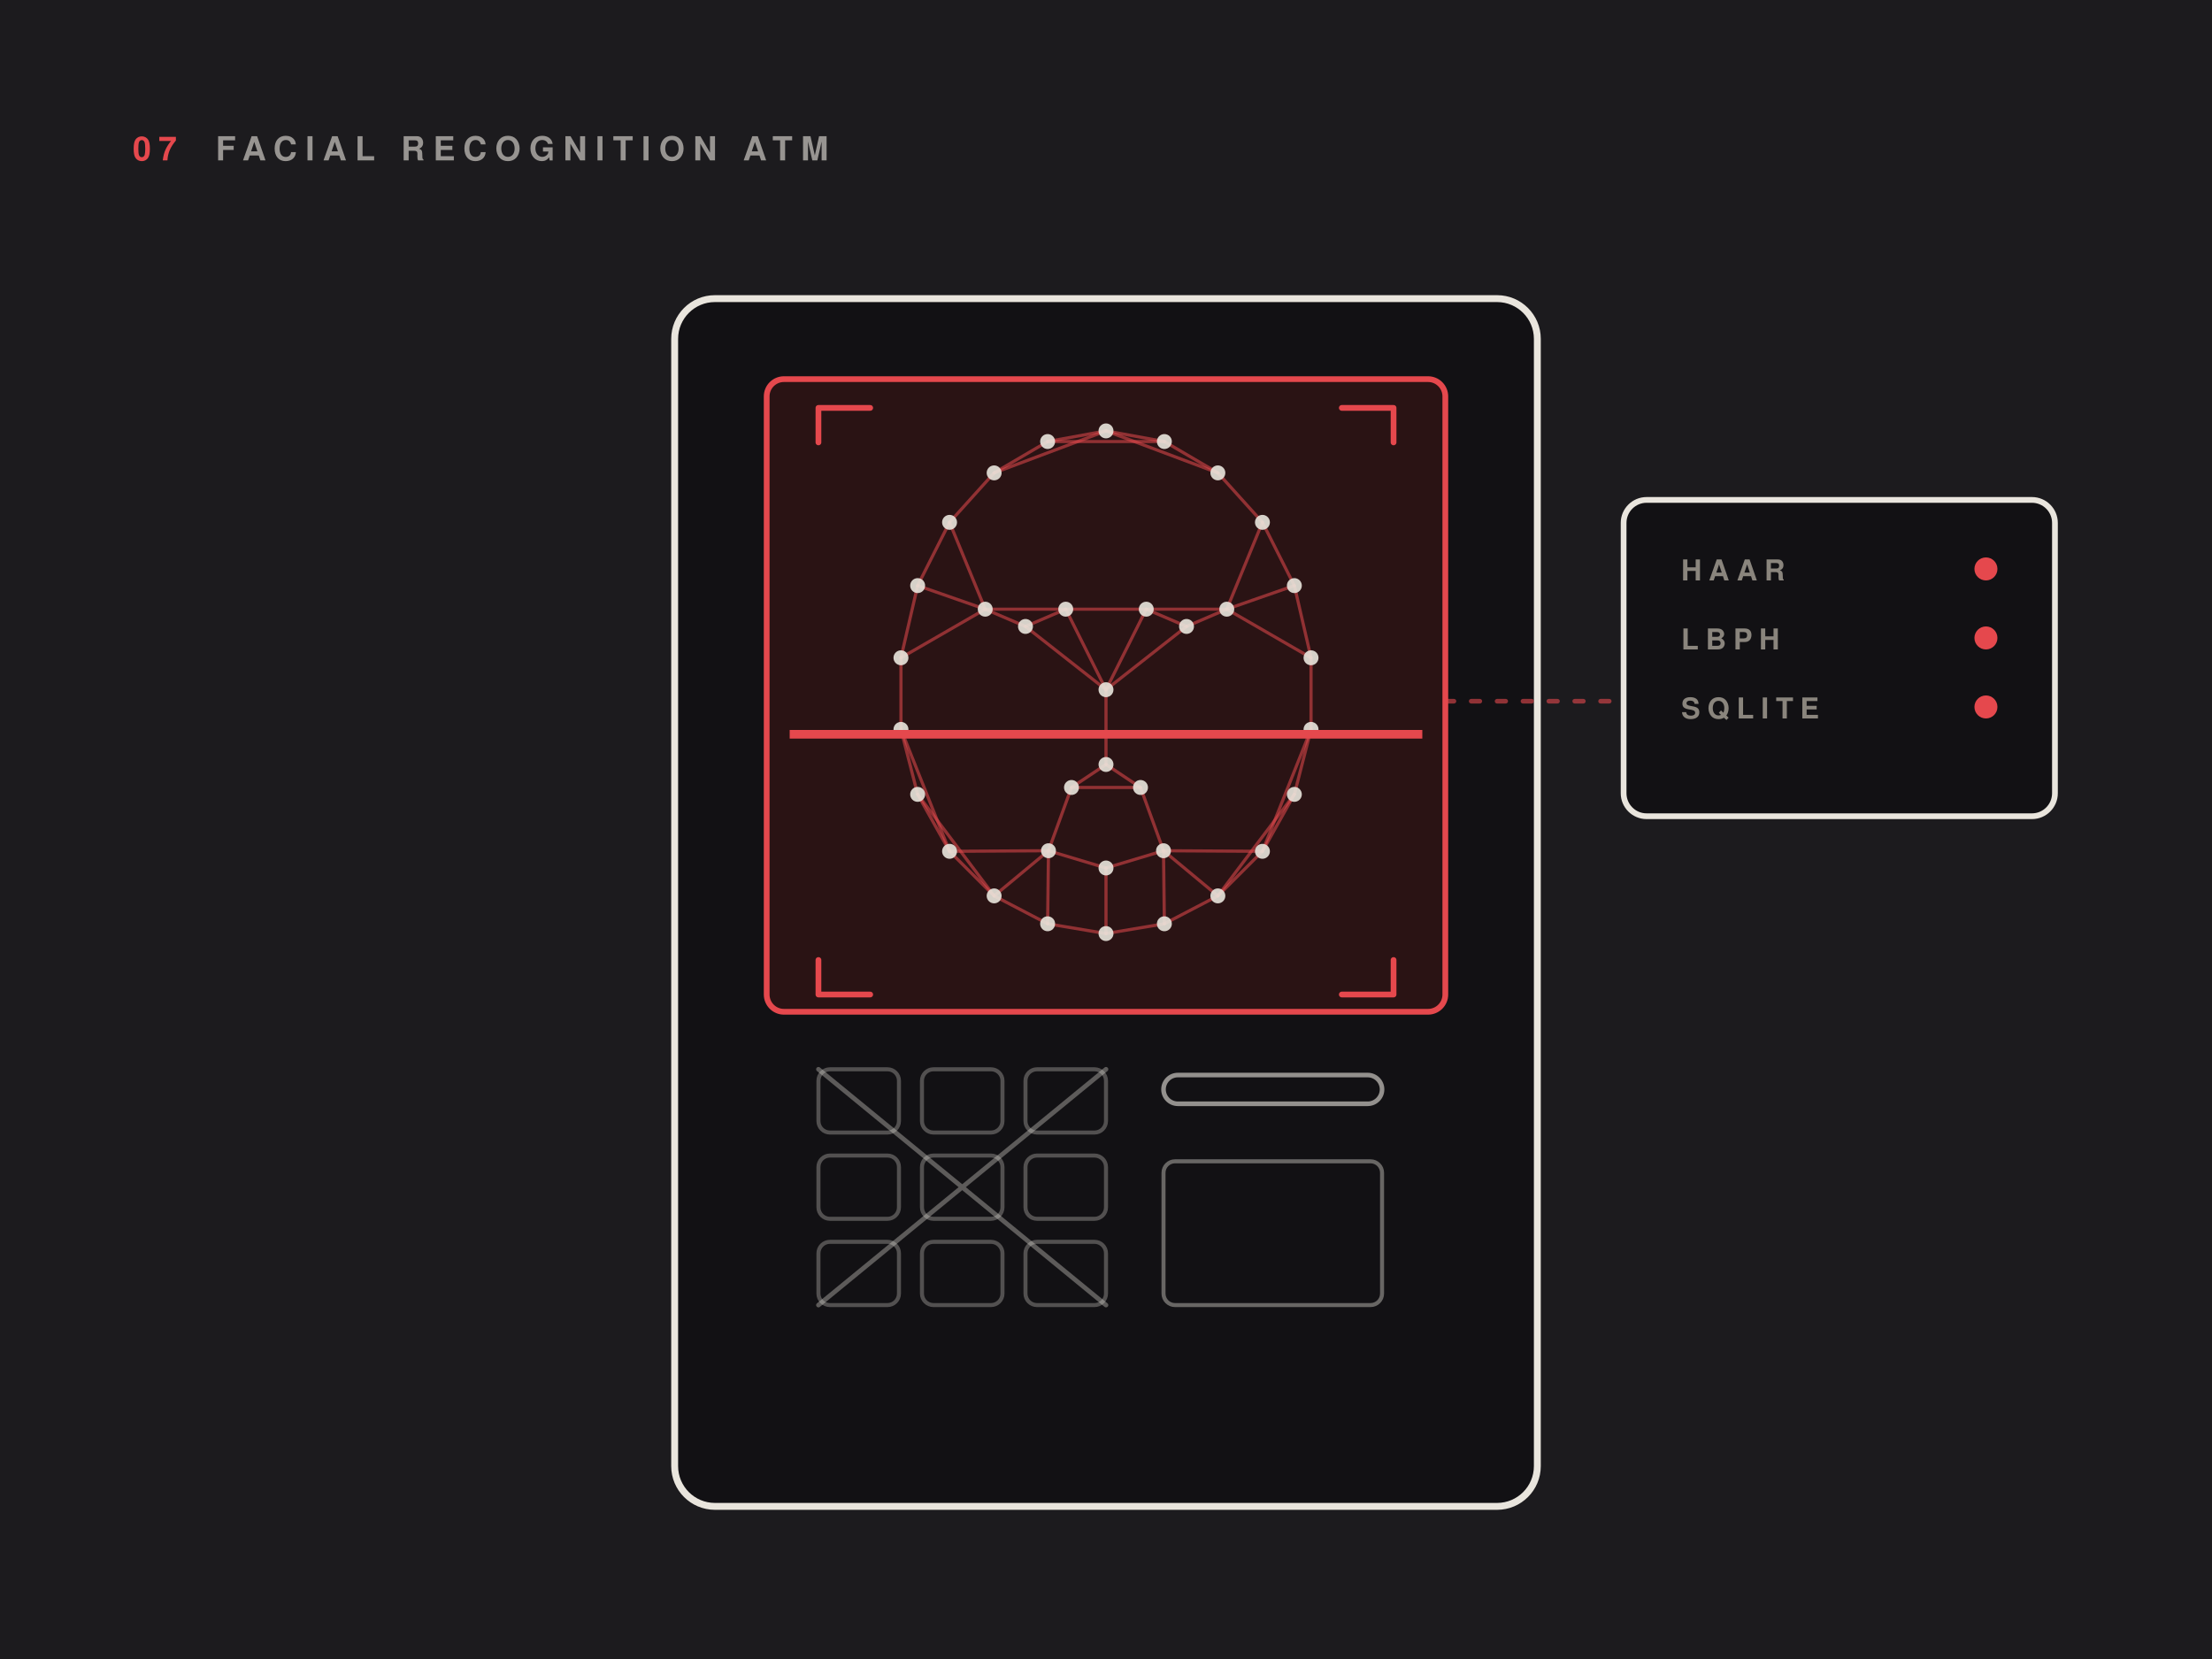
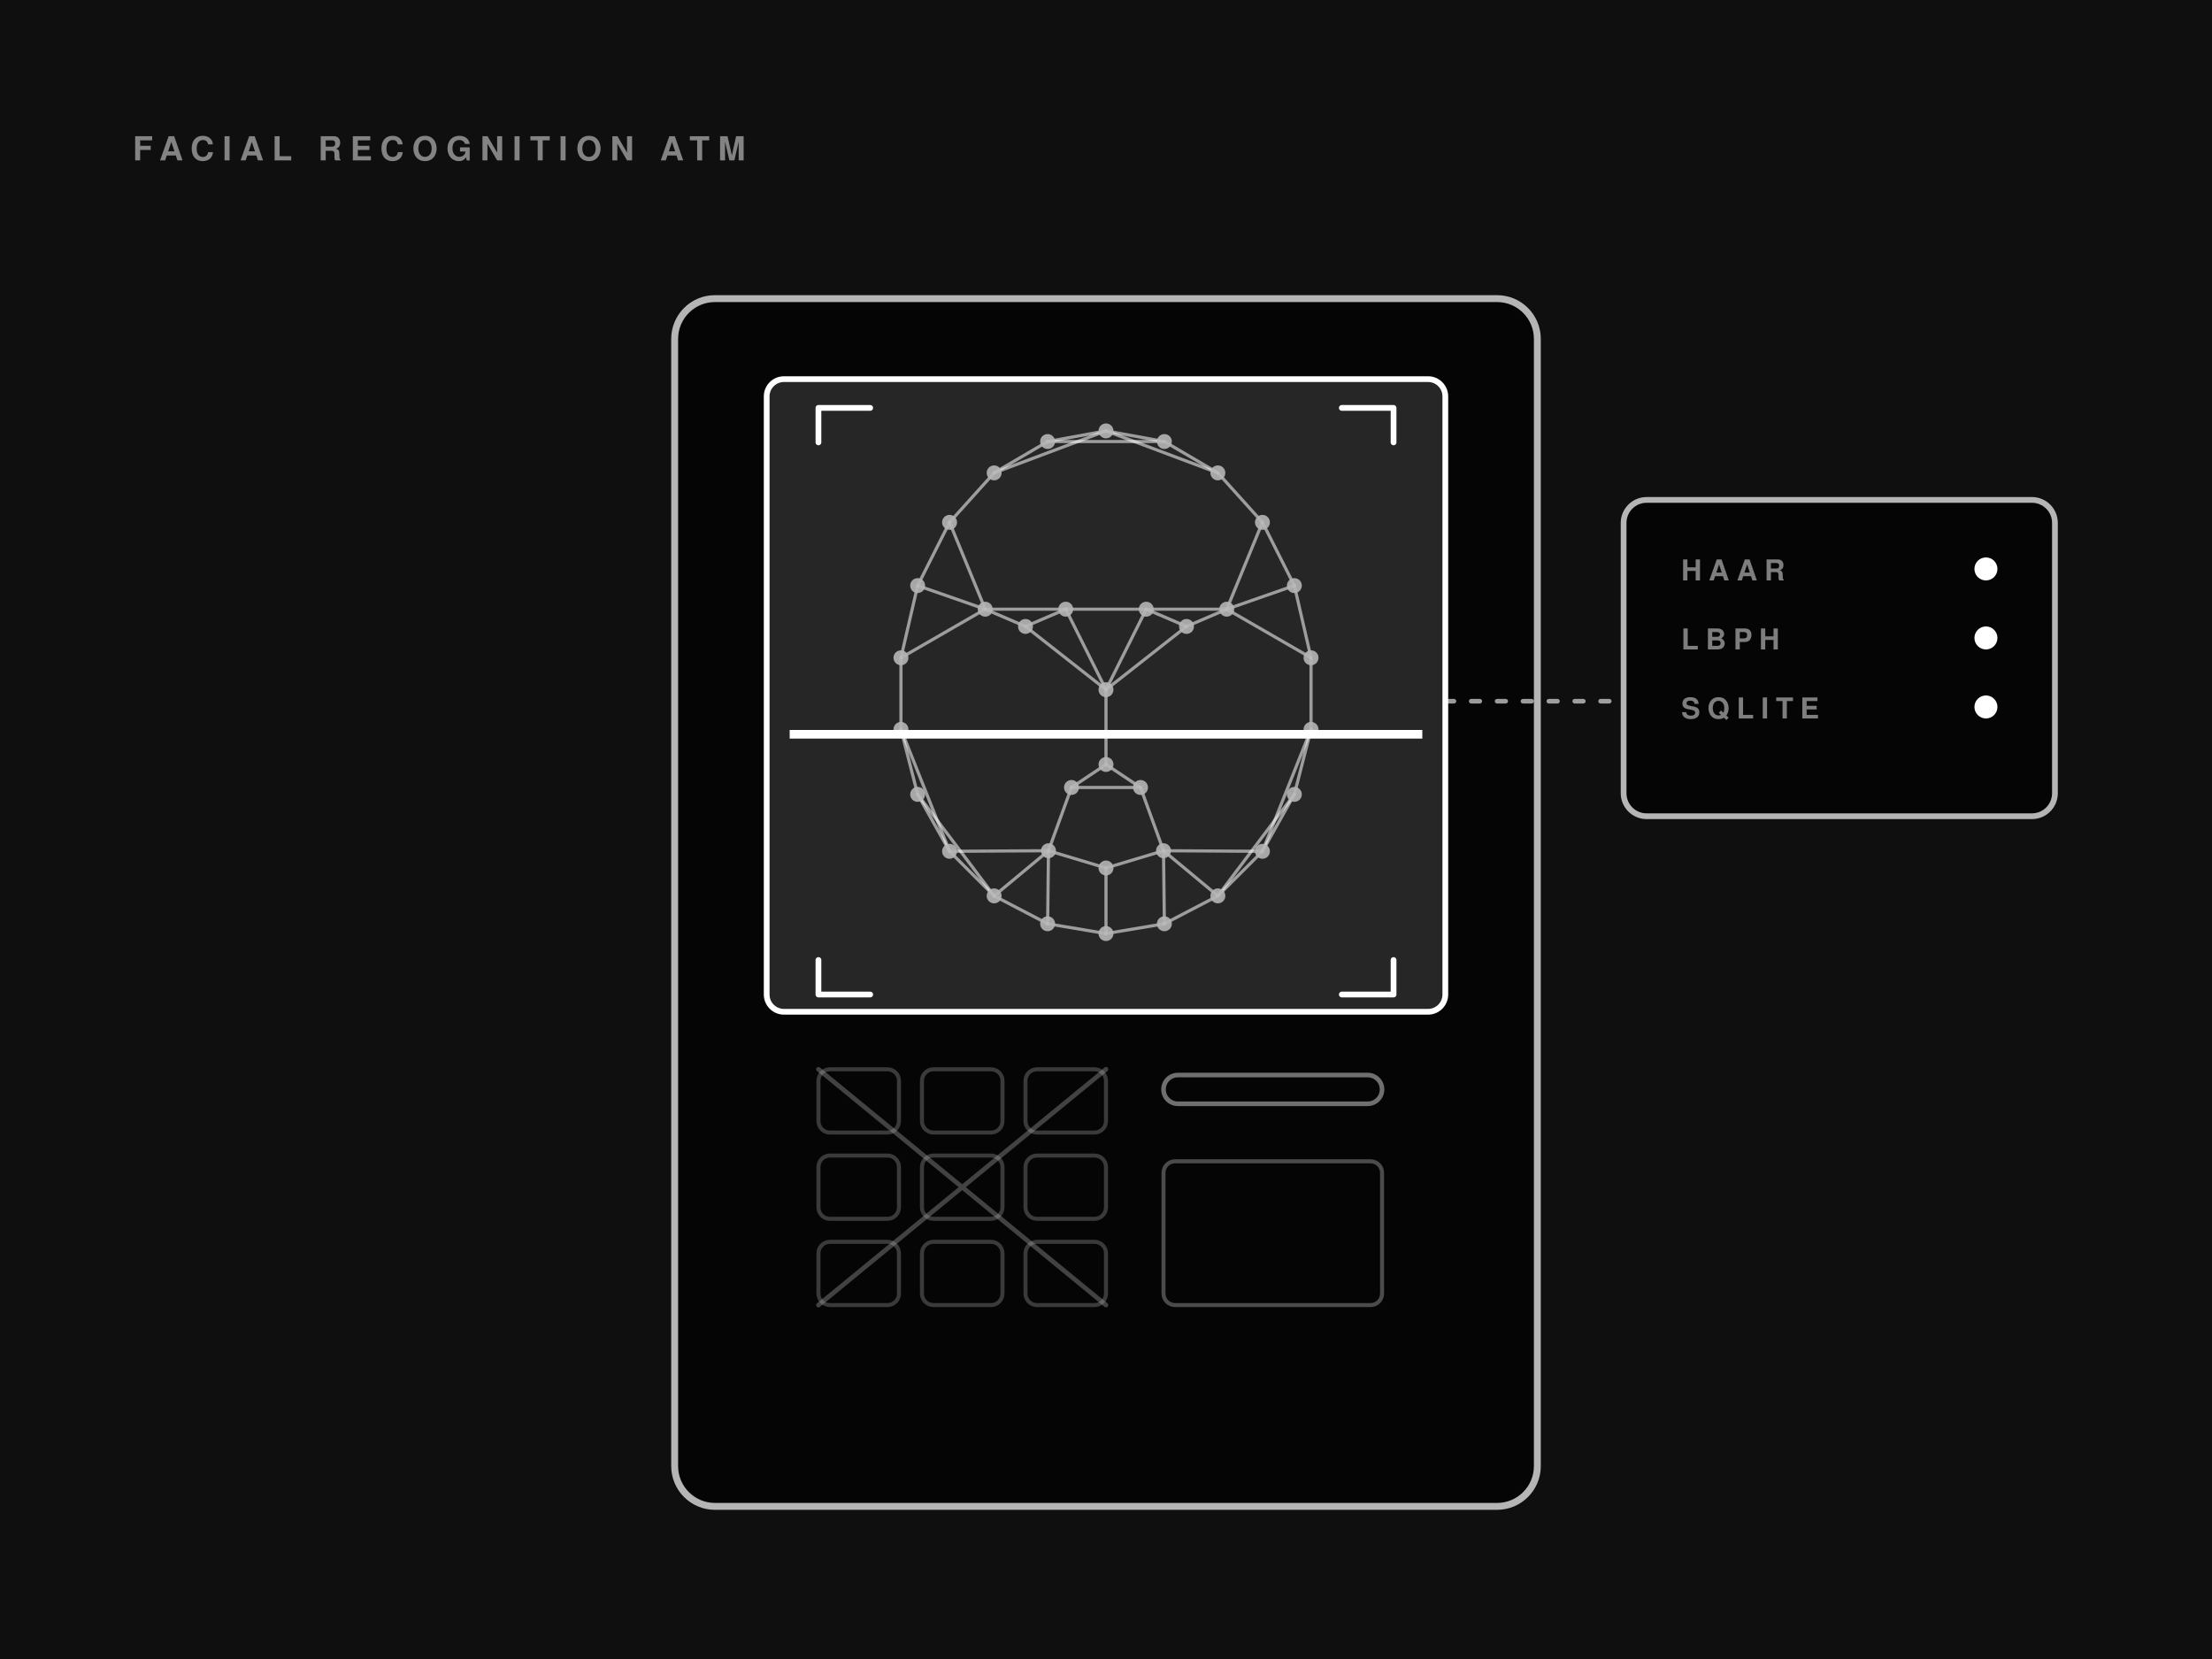
<svg xmlns="http://www.w3.org/2000/svg" viewBox="0 0 800 600" width="800" height="600" role="img">
-   <rect width="800" height="600" fill="#1C1B1E" />
+   <rect width="800" height="600" fill="#0F0F0F" />
  <g transform="translate(400 316) scale(1.04) translate(-400 -300)">
-     <rect x="250.0" y="100.0" width="300.0" height="420.0" rx="14" stroke="#E9E5DD" stroke-width="2.4" fill="#121114" opacity="1" />
-     <rect x="282.0" y="128.0" width="236.0" height="220.0" rx="6" stroke="#E5484D" stroke-width="2" fill="#2A1314" opacity="1" />
-     <path d="M420.3 317.4L420.0 292.0" stroke="#E5484D" stroke-width="1.1" fill="none" stroke-linecap="round" stroke-linejoin="round" opacity="0.55" />
-     <path d="M454.4 177.8L465.5 199.8" stroke="#E5484D" stroke-width="1.1" fill="none" stroke-linecap="round" stroke-linejoin="round" opacity="0.55" />
-     <path d="M414.0 208.0L442.0 208.0" stroke="#E5484D" stroke-width="1.1" fill="none" stroke-linecap="round" stroke-linejoin="round" opacity="0.55" />
-     <path d="M328.7 249.8L328.7 224.9" stroke="#E5484D" stroke-width="1.1" fill="none" stroke-linecap="round" stroke-linejoin="round" opacity="0.55" />
-     <path d="M379.7 317.4L361.1 307.7" stroke="#E5484D" stroke-width="1.1" fill="none" stroke-linecap="round" stroke-linejoin="round" opacity="0.55" />
-     <path d="M345.6 292.2L328.7 249.8" stroke="#E5484D" stroke-width="1.1" fill="none" stroke-linecap="round" stroke-linejoin="round" opacity="0.55" />
-     <path d="M400.0 146.0L438.9 160.6" stroke="#E5484D" stroke-width="1.1" fill="none" stroke-linecap="round" stroke-linejoin="round" opacity="0.55" />
-     <path d="M454.4 292.2L438.9 307.7" stroke="#E5484D" stroke-width="1.1" fill="none" stroke-linecap="round" stroke-linejoin="round" opacity="0.55" />
-     <path d="M428.0 214.0L400.0 236.0" stroke="#E5484D" stroke-width="1.1" fill="none" stroke-linecap="round" stroke-linejoin="round" opacity="0.55" />
-     <path d="M465.5 199.8L442.0 208.0" stroke="#E5484D" stroke-width="1.1" fill="none" stroke-linecap="round" stroke-linejoin="round" opacity="0.55" />
-     <path d="M328.7 224.9L334.5 199.8" stroke="#E5484D" stroke-width="1.1" fill="none" stroke-linecap="round" stroke-linejoin="round" opacity="0.55" />
-     <path d="M328.7 224.9L358.0 208.0" stroke="#E5484D" stroke-width="1.1" fill="none" stroke-linecap="round" stroke-linejoin="round" opacity="0.55" />
-     <path d="M386.0 208.0L414.0 208.0" stroke="#E5484D" stroke-width="1.1" fill="none" stroke-linecap="round" stroke-linejoin="round" opacity="0.55" />
-     <path d="M345.6 177.8L358.0 208.0" stroke="#E5484D" stroke-width="1.1" fill="none" stroke-linecap="round" stroke-linejoin="round" opacity="0.55" />
-     <path d="M361.1 307.7L345.6 292.2" stroke="#E5484D" stroke-width="1.1" fill="none" stroke-linecap="round" stroke-linejoin="round" opacity="0.55" />
-     <path d="M400.0 146.0L361.1 160.6" stroke="#E5484D" stroke-width="1.1" fill="none" stroke-linecap="round" stroke-linejoin="round" opacity="0.55" />
-     <path d="M420.3 149.7L379.7 149.7" stroke="#E5484D" stroke-width="1.1" fill="none" stroke-linecap="round" stroke-linejoin="round" opacity="0.55" />
-     <path d="M386.0 208.0L400.0 236.0" stroke="#E5484D" stroke-width="1.1" fill="none" stroke-linecap="round" stroke-linejoin="round" opacity="0.55" />
-     <path d="M471.3 249.8L454.4 292.2" stroke="#E5484D" stroke-width="1.1" fill="none" stroke-linecap="round" stroke-linejoin="round" opacity="0.55" />
-     <path d="M380.0 292.0L400.0 298.0" stroke="#E5484D" stroke-width="1.1" fill="none" stroke-linecap="round" stroke-linejoin="round" opacity="0.55" />
-     <path d="M334.5 199.8L345.6 177.8" stroke="#E5484D" stroke-width="1.1" fill="none" stroke-linecap="round" stroke-linejoin="round" opacity="0.55" />
-     <path d="M465.5 199.8L471.3 224.9" stroke="#E5484D" stroke-width="1.1" fill="none" stroke-linecap="round" stroke-linejoin="round" opacity="0.55" />
-     <path d="M400.0 320.8L400.0 298.0" stroke="#E5484D" stroke-width="1.1" fill="none" stroke-linecap="round" stroke-linejoin="round" opacity="0.55" />
-     <path d="M361.1 307.7L380.0 292.0" stroke="#E5484D" stroke-width="1.1" fill="none" stroke-linecap="round" stroke-linejoin="round" opacity="0.55" />
-     <path d="M471.3 224.9L471.3 249.8" stroke="#E5484D" stroke-width="1.1" fill="none" stroke-linecap="round" stroke-linejoin="round" opacity="0.55" />
-     <path d="M400.0 262.0L412.0 270.0" stroke="#E5484D" stroke-width="1.1" fill="none" stroke-linecap="round" stroke-linejoin="round" opacity="0.55" />
-     <path d="M372.0 214.0L386.0 208.0" stroke="#E5484D" stroke-width="1.1" fill="none" stroke-linecap="round" stroke-linejoin="round" opacity="0.55" />
-     <path d="M345.6 292.2L334.5 272.4" stroke="#E5484D" stroke-width="1.1" fill="none" stroke-linecap="round" stroke-linejoin="round" opacity="0.55" />
-     <path d="M372.0 214.0L400.0 236.0" stroke="#E5484D" stroke-width="1.1" fill="none" stroke-linecap="round" stroke-linejoin="round" opacity="0.55" />
-     <path d="M400.0 146.0L420.3 149.7" stroke="#E5484D" stroke-width="1.1" fill="none" stroke-linecap="round" stroke-linejoin="round" opacity="0.55" />
-     <path d="M438.9 307.7L420.3 317.4" stroke="#E5484D" stroke-width="1.1" fill="none" stroke-linecap="round" stroke-linejoin="round" opacity="0.55" />
-     <path d="M428.0 214.0L442.0 208.0" stroke="#E5484D" stroke-width="1.1" fill="none" stroke-linecap="round" stroke-linejoin="round" opacity="0.55" />
-     <path d="M420.3 149.7L438.9 160.6" stroke="#E5484D" stroke-width="1.1" fill="none" stroke-linecap="round" stroke-linejoin="round" opacity="0.55" />
-     <path d="M420.3 317.4L400.0 320.8" stroke="#E5484D" stroke-width="1.1" fill="none" stroke-linecap="round" stroke-linejoin="round" opacity="0.55" />
-     <path d="M454.4 177.8L442.0 208.0" stroke="#E5484D" stroke-width="1.1" fill="none" stroke-linecap="round" stroke-linejoin="round" opacity="0.55" />
-     <path d="M412.0 270.0L420.0 292.0" stroke="#E5484D" stroke-width="1.1" fill="none" stroke-linecap="round" stroke-linejoin="round" opacity="0.55" />
-     <path d="M471.3 224.9L442.0 208.0" stroke="#E5484D" stroke-width="1.1" fill="none" stroke-linecap="round" stroke-linejoin="round" opacity="0.55" />
-     <path d="M345.6 177.8L361.1 160.6" stroke="#E5484D" stroke-width="1.1" fill="none" stroke-linecap="round" stroke-linejoin="round" opacity="0.55" />
-     <path d="M400.0 236.0L400.0 262.0" stroke="#E5484D" stroke-width="1.1" fill="none" stroke-linecap="round" stroke-linejoin="round" opacity="0.55" />
-     <path d="M388.0 270.0L380.0 292.0" stroke="#E5484D" stroke-width="1.1" fill="none" stroke-linecap="round" stroke-linejoin="round" opacity="0.55" />
-     <path d="M388.0 270.0L412.0 270.0" stroke="#E5484D" stroke-width="1.1" fill="none" stroke-linecap="round" stroke-linejoin="round" opacity="0.55" />
-     <path d="M465.5 272.4L438.9 307.7" stroke="#E5484D" stroke-width="1.1" fill="none" stroke-linecap="round" stroke-linejoin="round" opacity="0.55" />
-     <path d="M471.3 249.8L465.5 272.4" stroke="#E5484D" stroke-width="1.1" fill="none" stroke-linecap="round" stroke-linejoin="round" opacity="0.55" />
-     <path d="M438.9 307.7L420.0 292.0" stroke="#E5484D" stroke-width="1.1" fill="none" stroke-linecap="round" stroke-linejoin="round" opacity="0.55" />
-     <path d="M334.5 272.4L328.7 249.8" stroke="#E5484D" stroke-width="1.1" fill="none" stroke-linecap="round" stroke-linejoin="round" opacity="0.55" />
-     <path d="M358.0 208.0L386.0 208.0" stroke="#E5484D" stroke-width="1.1" fill="none" stroke-linecap="round" stroke-linejoin="round" opacity="0.55" />
-     <path d="M400.0 298.0L420.0 292.0" stroke="#E5484D" stroke-width="1.1" fill="none" stroke-linecap="round" stroke-linejoin="round" opacity="0.55" />
-     <path d="M414.0 208.0L400.0 236.0" stroke="#E5484D" stroke-width="1.1" fill="none" stroke-linecap="round" stroke-linejoin="round" opacity="0.55" />
-     <path d="M334.5 199.8L358.0 208.0" stroke="#E5484D" stroke-width="1.1" fill="none" stroke-linecap="round" stroke-linejoin="round" opacity="0.55" />
-     <path d="M361.1 160.6L379.7 149.7" stroke="#E5484D" stroke-width="1.1" fill="none" stroke-linecap="round" stroke-linejoin="round" opacity="0.55" />
-     <path d="M400.0 262.0L388.0 270.0" stroke="#E5484D" stroke-width="1.1" fill="none" stroke-linecap="round" stroke-linejoin="round" opacity="0.55" />
-     <path d="M428.0 214.0L414.0 208.0" stroke="#E5484D" stroke-width="1.1" fill="none" stroke-linecap="round" stroke-linejoin="round" opacity="0.55" />
-     <path d="M372.0 214.0L358.0 208.0" stroke="#E5484D" stroke-width="1.1" fill="none" stroke-linecap="round" stroke-linejoin="round" opacity="0.55" />
-     <path d="M345.6 292.2L380.0 292.0" stroke="#E5484D" stroke-width="1.1" fill="none" stroke-linecap="round" stroke-linejoin="round" opacity="0.55" />
-     <path d="M379.7 317.4L380.0 292.0" stroke="#E5484D" stroke-width="1.1" fill="none" stroke-linecap="round" stroke-linejoin="round" opacity="0.55" />
-     <path d="M438.9 160.6L454.4 177.8" stroke="#E5484D" stroke-width="1.1" fill="none" stroke-linecap="round" stroke-linejoin="round" opacity="0.55" />
-     <path d="M400.0 320.8L379.7 317.4" stroke="#E5484D" stroke-width="1.1" fill="none" stroke-linecap="round" stroke-linejoin="round" opacity="0.55" />
-     <path d="M400.0 146.0L379.7 149.7" stroke="#E5484D" stroke-width="1.1" fill="none" stroke-linecap="round" stroke-linejoin="round" opacity="0.55" />
-     <path d="M465.5 272.4L454.4 292.2" stroke="#E5484D" stroke-width="1.1" fill="none" stroke-linecap="round" stroke-linejoin="round" opacity="0.55" />
-     <path d="M361.1 307.7L334.5 272.4" stroke="#E5484D" stroke-width="1.1" fill="none" stroke-linecap="round" stroke-linejoin="round" opacity="0.55" />
-     <path d="M454.4 292.2L420.0 292.0" stroke="#E5484D" stroke-width="1.1" fill="none" stroke-linecap="round" stroke-linejoin="round" opacity="0.55" />
-     <circle cx="400.0" cy="146.0" r="2.6" fill="#E9E5DD" opacity="0.9" />
-     <circle cx="420.3" cy="149.7" r="2.6" fill="#E9E5DD" opacity="0.9" />
-     <circle cx="438.9" cy="160.6" r="2.6" fill="#E9E5DD" opacity="0.9" />
-     <circle cx="454.4" cy="177.8" r="2.6" fill="#E9E5DD" opacity="0.9" />
-     <circle cx="465.5" cy="199.8" r="2.6" fill="#E9E5DD" opacity="0.9" />
-     <circle cx="471.3" cy="224.9" r="2.6" fill="#E9E5DD" opacity="0.9" />
-     <circle cx="471.3" cy="249.8" r="2.6" fill="#E9E5DD" opacity="0.9" />
-     <circle cx="465.5" cy="272.4" r="2.6" fill="#E9E5DD" opacity="0.9" />
-     <circle cx="454.4" cy="292.2" r="2.6" fill="#E9E5DD" opacity="0.9" />
-     <circle cx="438.9" cy="307.7" r="2.6" fill="#E9E5DD" opacity="0.9" />
-     <circle cx="420.3" cy="317.4" r="2.6" fill="#E9E5DD" opacity="0.9" />
-     <circle cx="400.0" cy="320.8" r="2.6" fill="#E9E5DD" opacity="0.9" />
-     <circle cx="379.7" cy="317.4" r="2.6" fill="#E9E5DD" opacity="0.9" />
-     <circle cx="361.1" cy="307.7" r="2.6" fill="#E9E5DD" opacity="0.9" />
-     <circle cx="345.6" cy="292.2" r="2.6" fill="#E9E5DD" opacity="0.9" />
-     <circle cx="334.5" cy="272.4" r="2.6" fill="#E9E5DD" opacity="0.9" />
-     <circle cx="328.7" cy="249.8" r="2.6" fill="#E9E5DD" opacity="0.9" />
-     <circle cx="328.7" cy="224.9" r="2.6" fill="#E9E5DD" opacity="0.9" />
-     <circle cx="334.5" cy="199.8" r="2.6" fill="#E9E5DD" opacity="0.9" />
-     <circle cx="345.6" cy="177.8" r="2.6" fill="#E9E5DD" opacity="0.9" />
-     <circle cx="361.1" cy="160.6" r="2.6" fill="#E9E5DD" opacity="0.9" />
-     <circle cx="379.7" cy="149.7" r="2.6" fill="#E9E5DD" opacity="0.9" />
-     <circle cx="372.0" cy="214.0" r="2.6" fill="#E9E5DD" opacity="0.9" />
-     <circle cx="428.0" cy="214.0" r="2.6" fill="#E9E5DD" opacity="0.9" />
-     <circle cx="358.0" cy="208.0" r="2.6" fill="#E9E5DD" opacity="0.9" />
-     <circle cx="386.0" cy="208.0" r="2.6" fill="#E9E5DD" opacity="0.9" />
-     <circle cx="414.0" cy="208.0" r="2.6" fill="#E9E5DD" opacity="0.9" />
-     <circle cx="442.0" cy="208.0" r="2.6" fill="#E9E5DD" opacity="0.9" />
-     <circle cx="400.0" cy="236.0" r="2.6" fill="#E9E5DD" opacity="0.9" />
-     <circle cx="400.0" cy="262.0" r="2.6" fill="#E9E5DD" opacity="0.9" />
-     <circle cx="388.0" cy="270.0" r="2.6" fill="#E9E5DD" opacity="0.9" />
-     <circle cx="412.0" cy="270.0" r="2.6" fill="#E9E5DD" opacity="0.9" />
-     <circle cx="380.0" cy="292.0" r="2.6" fill="#E9E5DD" opacity="0.9" />
-     <circle cx="400.0" cy="298.0" r="2.6" fill="#E9E5DD" opacity="0.9" />
-     <circle cx="420.0" cy="292.0" r="2.6" fill="#E9E5DD" opacity="0.9" />
-     <rect x="290" y="250" width="220" height="3" fill="#E5484D" />
-     <path d="M300 150v-12h18M500 150v-12h-18M300 330v12h18M500 330v12h-18" stroke="#E5484D" stroke-width="2" fill="none" stroke-linecap="round" stroke-linejoin="round" opacity="1" />
-     <rect x="300.0" y="368.0" width="28.0" height="22.0" rx="4" stroke="#E9E5DD" stroke-width="1.4" fill="none" opacity="0.3" />
-     <rect x="336.0" y="368.0" width="28.0" height="22.0" rx="4" stroke="#E9E5DD" stroke-width="1.4" fill="none" opacity="0.3" />
-     <rect x="372.0" y="368.0" width="28.0" height="22.0" rx="4" stroke="#E9E5DD" stroke-width="1.4" fill="none" opacity="0.3" />
-     <rect x="300.0" y="398.0" width="28.0" height="22.0" rx="4" stroke="#E9E5DD" stroke-width="1.4" fill="none" opacity="0.3" />
-     <rect x="336.0" y="398.0" width="28.0" height="22.0" rx="4" stroke="#E9E5DD" stroke-width="1.4" fill="none" opacity="0.3" />
-     <rect x="372.0" y="398.0" width="28.0" height="22.0" rx="4" stroke="#E9E5DD" stroke-width="1.4" fill="none" opacity="0.3" />
-     <rect x="300.0" y="428.0" width="28.0" height="22.0" rx="4" stroke="#E9E5DD" stroke-width="1.4" fill="none" opacity="0.3" />
-     <rect x="336.0" y="428.0" width="28.0" height="22.0" rx="4" stroke="#E9E5DD" stroke-width="1.4" fill="none" opacity="0.3" />
-     <rect x="372.0" y="428.0" width="28.0" height="22.0" rx="4" stroke="#E9E5DD" stroke-width="1.4" fill="none" opacity="0.3" />
-     <path d="M300 368l100 82M400 368L300 450" stroke="#E9E5DD" stroke-width="1.6" fill="none" stroke-linecap="round" stroke-linejoin="round" opacity="0.35" />
-     <rect x="420.0" y="370.0" width="76.0" height="10.0" rx="5" stroke="#E9E5DD" stroke-width="1.6" fill="none" opacity="0.6" />
-     <rect x="420.0" y="400.0" width="76.0" height="50.0" rx="4" stroke="#E9E5DD" stroke-width="1.4" fill="none" opacity="0.4" />
-     <rect x="580.0" y="170.0" width="150.0" height="110.0" rx="8" stroke="#E9E5DD" stroke-width="2" fill="#121114" opacity="1" />
-     <text x="600" y="198" text-anchor="start" font-family="Figtree, 'Segoe UI', Helvetica, Arial, sans-serif" font-size="10" font-weight="700" letter-spacing="2.4" fill="#8A857D" opacity="1">HAAR</text>
-     <text x="600" y="222" text-anchor="start" font-family="Figtree, 'Segoe UI', Helvetica, Arial, sans-serif" font-size="10" font-weight="700" letter-spacing="2.4" fill="#8A857D" opacity="1">LBPH</text>
-     <text x="600" y="246" text-anchor="start" font-family="Figtree, 'Segoe UI', Helvetica, Arial, sans-serif" font-size="10" font-weight="700" letter-spacing="2.4" fill="#8A857D" opacity="1">SQLITE</text>
-     <circle cx="706.0" cy="194.0" r="4" fill="#E5484D" opacity="1" />
-     <circle cx="706.0" cy="218.0" r="4" fill="#E5484D" opacity="1" />
-     <circle cx="706.0" cy="242.0" r="4" fill="#E5484D" opacity="1" />
-     <path d="M518 240h62" stroke="#E5484D" stroke-width="1.6" fill="none" stroke-linecap="round" stroke-linejoin="round" opacity="0.6" stroke-dasharray="3 6" />
+     <rect x="250.0" y="100.0" width="300.0" height="420.0" rx="14" stroke="#B5B5B5" stroke-width="2.4" fill="#050505" opacity="1" />
+     <rect x="282.0" y="128.0" width="236.0" height="220.0" rx="6" stroke="#FFFFFF" stroke-width="2" fill="#262626" opacity="1" />
+     <path d="M420.3 317.4L420.0 292.0" stroke="#FFFFFF" stroke-width="1.1" fill="none" stroke-linecap="round" stroke-linejoin="round" opacity="0.55" />
+     <path d="M454.4 177.8L465.5 199.8" stroke="#FFFFFF" stroke-width="1.1" fill="none" stroke-linecap="round" stroke-linejoin="round" opacity="0.55" />
+     <path d="M414.0 208.0L442.0 208.0" stroke="#FFFFFF" stroke-width="1.1" fill="none" stroke-linecap="round" stroke-linejoin="round" opacity="0.55" />
+     <path d="M328.7 249.8L328.7 224.9" stroke="#FFFFFF" stroke-width="1.1" fill="none" stroke-linecap="round" stroke-linejoin="round" opacity="0.55" />
+     <path d="M379.7 317.4L361.1 307.7" stroke="#FFFFFF" stroke-width="1.1" fill="none" stroke-linecap="round" stroke-linejoin="round" opacity="0.55" />
+     <path d="M345.6 292.2L328.7 249.8" stroke="#FFFFFF" stroke-width="1.1" fill="none" stroke-linecap="round" stroke-linejoin="round" opacity="0.55" />
+     <path d="M400.0 146.0L438.9 160.6" stroke="#FFFFFF" stroke-width="1.1" fill="none" stroke-linecap="round" stroke-linejoin="round" opacity="0.55" />
+     <path d="M454.4 292.2L438.9 307.7" stroke="#FFFFFF" stroke-width="1.1" fill="none" stroke-linecap="round" stroke-linejoin="round" opacity="0.55" />
+     <path d="M428.0 214.0L400.0 236.0" stroke="#FFFFFF" stroke-width="1.1" fill="none" stroke-linecap="round" stroke-linejoin="round" opacity="0.55" />
+     <path d="M465.5 199.8L442.0 208.0" stroke="#FFFFFF" stroke-width="1.1" fill="none" stroke-linecap="round" stroke-linejoin="round" opacity="0.55" />
+     <path d="M328.7 224.9L334.5 199.8" stroke="#FFFFFF" stroke-width="1.1" fill="none" stroke-linecap="round" stroke-linejoin="round" opacity="0.55" />
+     <path d="M328.7 224.9L358.0 208.0" stroke="#FFFFFF" stroke-width="1.1" fill="none" stroke-linecap="round" stroke-linejoin="round" opacity="0.55" />
+     <path d="M386.0 208.0L414.0 208.0" stroke="#FFFFFF" stroke-width="1.1" fill="none" stroke-linecap="round" stroke-linejoin="round" opacity="0.55" />
+     <path d="M345.6 177.8L358.0 208.0" stroke="#FFFFFF" stroke-width="1.1" fill="none" stroke-linecap="round" stroke-linejoin="round" opacity="0.55" />
+     <path d="M361.1 307.7L345.6 292.2" stroke="#FFFFFF" stroke-width="1.1" fill="none" stroke-linecap="round" stroke-linejoin="round" opacity="0.55" />
+     <path d="M400.0 146.0L361.1 160.6" stroke="#FFFFFF" stroke-width="1.1" fill="none" stroke-linecap="round" stroke-linejoin="round" opacity="0.55" />
+     <path d="M420.3 149.7L379.7 149.7" stroke="#FFFFFF" stroke-width="1.1" fill="none" stroke-linecap="round" stroke-linejoin="round" opacity="0.55" />
+     <path d="M386.0 208.0L400.0 236.0" stroke="#FFFFFF" stroke-width="1.1" fill="none" stroke-linecap="round" stroke-linejoin="round" opacity="0.55" />
+     <path d="M471.3 249.8L454.4 292.2" stroke="#FFFFFF" stroke-width="1.1" fill="none" stroke-linecap="round" stroke-linejoin="round" opacity="0.55" />
+     <path d="M380.0 292.0L400.0 298.0" stroke="#FFFFFF" stroke-width="1.1" fill="none" stroke-linecap="round" stroke-linejoin="round" opacity="0.55" />
+     <path d="M334.5 199.8L345.6 177.8" stroke="#FFFFFF" stroke-width="1.1" fill="none" stroke-linecap="round" stroke-linejoin="round" opacity="0.55" />
+     <path d="M465.5 199.8L471.3 224.9" stroke="#FFFFFF" stroke-width="1.1" fill="none" stroke-linecap="round" stroke-linejoin="round" opacity="0.55" />
+     <path d="M400.0 320.8L400.0 298.0" stroke="#FFFFFF" stroke-width="1.1" fill="none" stroke-linecap="round" stroke-linejoin="round" opacity="0.55" />
+     <path d="M361.1 307.7L380.0 292.0" stroke="#FFFFFF" stroke-width="1.1" fill="none" stroke-linecap="round" stroke-linejoin="round" opacity="0.55" />
+     <path d="M471.3 224.9L471.3 249.8" stroke="#FFFFFF" stroke-width="1.1" fill="none" stroke-linecap="round" stroke-linejoin="round" opacity="0.55" />
+     <path d="M400.0 262.0L412.0 270.0" stroke="#FFFFFF" stroke-width="1.1" fill="none" stroke-linecap="round" stroke-linejoin="round" opacity="0.55" />
+     <path d="M372.0 214.0L386.0 208.0" stroke="#FFFFFF" stroke-width="1.1" fill="none" stroke-linecap="round" stroke-linejoin="round" opacity="0.55" />
+     <path d="M345.6 292.2L334.5 272.4" stroke="#FFFFFF" stroke-width="1.1" fill="none" stroke-linecap="round" stroke-linejoin="round" opacity="0.55" />
+     <path d="M372.0 214.0L400.0 236.0" stroke="#FFFFFF" stroke-width="1.1" fill="none" stroke-linecap="round" stroke-linejoin="round" opacity="0.55" />
+     <path d="M400.0 146.0L420.3 149.7" stroke="#FFFFFF" stroke-width="1.1" fill="none" stroke-linecap="round" stroke-linejoin="round" opacity="0.55" />
+     <path d="M438.9 307.7L420.3 317.4" stroke="#FFFFFF" stroke-width="1.1" fill="none" stroke-linecap="round" stroke-linejoin="round" opacity="0.55" />
+     <path d="M428.0 214.0L442.0 208.0" stroke="#FFFFFF" stroke-width="1.1" fill="none" stroke-linecap="round" stroke-linejoin="round" opacity="0.55" />
+     <path d="M420.3 149.7L438.9 160.6" stroke="#FFFFFF" stroke-width="1.1" fill="none" stroke-linecap="round" stroke-linejoin="round" opacity="0.55" />
+     <path d="M420.3 317.4L400.0 320.8" stroke="#FFFFFF" stroke-width="1.1" fill="none" stroke-linecap="round" stroke-linejoin="round" opacity="0.55" />
+     <path d="M454.4 177.8L442.0 208.0" stroke="#FFFFFF" stroke-width="1.1" fill="none" stroke-linecap="round" stroke-linejoin="round" opacity="0.55" />
+     <path d="M412.0 270.0L420.0 292.0" stroke="#FFFFFF" stroke-width="1.1" fill="none" stroke-linecap="round" stroke-linejoin="round" opacity="0.55" />
+     <path d="M471.3 224.9L442.0 208.0" stroke="#FFFFFF" stroke-width="1.1" fill="none" stroke-linecap="round" stroke-linejoin="round" opacity="0.55" />
+     <path d="M345.6 177.8L361.1 160.6" stroke="#FFFFFF" stroke-width="1.1" fill="none" stroke-linecap="round" stroke-linejoin="round" opacity="0.55" />
+     <path d="M400.0 236.0L400.0 262.0" stroke="#FFFFFF" stroke-width="1.1" fill="none" stroke-linecap="round" stroke-linejoin="round" opacity="0.55" />
+     <path d="M388.0 270.0L380.0 292.0" stroke="#FFFFFF" stroke-width="1.1" fill="none" stroke-linecap="round" stroke-linejoin="round" opacity="0.55" />
+     <path d="M388.0 270.0L412.0 270.0" stroke="#FFFFFF" stroke-width="1.1" fill="none" stroke-linecap="round" stroke-linejoin="round" opacity="0.55" />
+     <path d="M465.5 272.4L438.9 307.7" stroke="#FFFFFF" stroke-width="1.1" fill="none" stroke-linecap="round" stroke-linejoin="round" opacity="0.55" />
+     <path d="M471.3 249.8L465.5 272.4" stroke="#FFFFFF" stroke-width="1.1" fill="none" stroke-linecap="round" stroke-linejoin="round" opacity="0.55" />
+     <path d="M438.9 307.7L420.0 292.0" stroke="#FFFFFF" stroke-width="1.1" fill="none" stroke-linecap="round" stroke-linejoin="round" opacity="0.55" />
+     <path d="M334.5 272.4L328.7 249.8" stroke="#FFFFFF" stroke-width="1.1" fill="none" stroke-linecap="round" stroke-linejoin="round" opacity="0.55" />
+     <path d="M358.0 208.0L386.0 208.0" stroke="#FFFFFF" stroke-width="1.1" fill="none" stroke-linecap="round" stroke-linejoin="round" opacity="0.55" />
+     <path d="M400.0 298.0L420.0 292.0" stroke="#FFFFFF" stroke-width="1.1" fill="none" stroke-linecap="round" stroke-linejoin="round" opacity="0.55" />
+     <path d="M414.0 208.0L400.0 236.0" stroke="#FFFFFF" stroke-width="1.1" fill="none" stroke-linecap="round" stroke-linejoin="round" opacity="0.55" />
+     <path d="M334.5 199.8L358.0 208.0" stroke="#FFFFFF" stroke-width="1.1" fill="none" stroke-linecap="round" stroke-linejoin="round" opacity="0.55" />
+     <path d="M361.1 160.6L379.7 149.7" stroke="#FFFFFF" stroke-width="1.1" fill="none" stroke-linecap="round" stroke-linejoin="round" opacity="0.55" />
+     <path d="M400.0 262.0L388.0 270.0" stroke="#FFFFFF" stroke-width="1.1" fill="none" stroke-linecap="round" stroke-linejoin="round" opacity="0.55" />
+     <path d="M428.0 214.0L414.0 208.0" stroke="#FFFFFF" stroke-width="1.1" fill="none" stroke-linecap="round" stroke-linejoin="round" opacity="0.55" />
+     <path d="M372.0 214.0L358.0 208.0" stroke="#FFFFFF" stroke-width="1.1" fill="none" stroke-linecap="round" stroke-linejoin="round" opacity="0.55" />
+     <path d="M345.6 292.2L380.0 292.0" stroke="#FFFFFF" stroke-width="1.1" fill="none" stroke-linecap="round" stroke-linejoin="round" opacity="0.55" />
+     <path d="M379.7 317.4L380.0 292.0" stroke="#FFFFFF" stroke-width="1.1" fill="none" stroke-linecap="round" stroke-linejoin="round" opacity="0.55" />
+     <path d="M438.9 160.6L454.4 177.8" stroke="#FFFFFF" stroke-width="1.1" fill="none" stroke-linecap="round" stroke-linejoin="round" opacity="0.55" />
+     <path d="M400.0 320.8L379.7 317.4" stroke="#FFFFFF" stroke-width="1.1" fill="none" stroke-linecap="round" stroke-linejoin="round" opacity="0.55" />
+     <path d="M400.0 146.0L379.7 149.7" stroke="#FFFFFF" stroke-width="1.1" fill="none" stroke-linecap="round" stroke-linejoin="round" opacity="0.55" />
+     <path d="M465.5 272.4L454.4 292.2" stroke="#FFFFFF" stroke-width="1.1" fill="none" stroke-linecap="round" stroke-linejoin="round" opacity="0.55" />
+     <path d="M361.1 307.7L334.5 272.4" stroke="#FFFFFF" stroke-width="1.1" fill="none" stroke-linecap="round" stroke-linejoin="round" opacity="0.55" />
+     <path d="M454.4 292.2L420.0 292.0" stroke="#FFFFFF" stroke-width="1.1" fill="none" stroke-linecap="round" stroke-linejoin="round" opacity="0.55" />
+     <circle cx="400.0" cy="146.0" r="2.6" fill="#B5B5B5" opacity="0.9" />
+     <circle cx="420.3" cy="149.7" r="2.6" fill="#B5B5B5" opacity="0.9" />
+     <circle cx="438.9" cy="160.6" r="2.6" fill="#B5B5B5" opacity="0.9" />
+     <circle cx="454.4" cy="177.8" r="2.6" fill="#B5B5B5" opacity="0.9" />
+     <circle cx="465.5" cy="199.8" r="2.6" fill="#B5B5B5" opacity="0.9" />
+     <circle cx="471.3" cy="224.9" r="2.6" fill="#B5B5B5" opacity="0.9" />
+     <circle cx="471.3" cy="249.8" r="2.6" fill="#B5B5B5" opacity="0.9" />
+     <circle cx="465.5" cy="272.4" r="2.6" fill="#B5B5B5" opacity="0.9" />
+     <circle cx="454.4" cy="292.2" r="2.6" fill="#B5B5B5" opacity="0.9" />
+     <circle cx="438.9" cy="307.7" r="2.6" fill="#B5B5B5" opacity="0.9" />
+     <circle cx="420.3" cy="317.4" r="2.6" fill="#B5B5B5" opacity="0.9" />
+     <circle cx="400.0" cy="320.8" r="2.6" fill="#B5B5B5" opacity="0.9" />
+     <circle cx="379.7" cy="317.4" r="2.6" fill="#B5B5B5" opacity="0.9" />
+     <circle cx="361.1" cy="307.7" r="2.6" fill="#B5B5B5" opacity="0.9" />
+     <circle cx="345.6" cy="292.2" r="2.6" fill="#B5B5B5" opacity="0.9" />
+     <circle cx="334.5" cy="272.4" r="2.6" fill="#B5B5B5" opacity="0.9" />
+     <circle cx="328.7" cy="249.8" r="2.6" fill="#B5B5B5" opacity="0.9" />
+     <circle cx="328.7" cy="224.9" r="2.6" fill="#B5B5B5" opacity="0.9" />
+     <circle cx="334.5" cy="199.8" r="2.6" fill="#B5B5B5" opacity="0.9" />
+     <circle cx="345.6" cy="177.8" r="2.6" fill="#B5B5B5" opacity="0.9" />
+     <circle cx="361.1" cy="160.6" r="2.6" fill="#B5B5B5" opacity="0.9" />
+     <circle cx="379.7" cy="149.7" r="2.6" fill="#B5B5B5" opacity="0.9" />
+     <circle cx="372.0" cy="214.0" r="2.6" fill="#B5B5B5" opacity="0.9" />
+     <circle cx="428.0" cy="214.0" r="2.6" fill="#B5B5B5" opacity="0.9" />
+     <circle cx="358.0" cy="208.0" r="2.6" fill="#B5B5B5" opacity="0.9" />
+     <circle cx="386.0" cy="208.0" r="2.6" fill="#B5B5B5" opacity="0.9" />
+     <circle cx="414.0" cy="208.0" r="2.6" fill="#B5B5B5" opacity="0.9" />
+     <circle cx="442.0" cy="208.0" r="2.6" fill="#B5B5B5" opacity="0.9" />
+     <circle cx="400.0" cy="236.0" r="2.6" fill="#B5B5B5" opacity="0.9" />
+     <circle cx="400.0" cy="262.0" r="2.6" fill="#B5B5B5" opacity="0.9" />
+     <circle cx="388.0" cy="270.0" r="2.6" fill="#B5B5B5" opacity="0.9" />
+     <circle cx="412.0" cy="270.0" r="2.6" fill="#B5B5B5" opacity="0.9" />
+     <circle cx="380.0" cy="292.0" r="2.6" fill="#B5B5B5" opacity="0.9" />
+     <circle cx="400.0" cy="298.0" r="2.6" fill="#B5B5B5" opacity="0.9" />
+     <circle cx="420.0" cy="292.0" r="2.6" fill="#B5B5B5" opacity="0.9" />
+     <rect x="290" y="250" width="220" height="3" fill="#FFFFFF" />
+     <path d="M300 150v-12h18M500 150v-12h-18M300 330v12h18M500 330v12h-18" stroke="#FFFFFF" stroke-width="2" fill="none" stroke-linecap="round" stroke-linejoin="round" opacity="1" />
+     <rect x="300.0" y="368.0" width="28.0" height="22.0" rx="4" stroke="#B5B5B5" stroke-width="1.4" fill="none" opacity="0.3" />
+     <rect x="336.0" y="368.0" width="28.0" height="22.0" rx="4" stroke="#B5B5B5" stroke-width="1.4" fill="none" opacity="0.3" />
+     <rect x="372.0" y="368.0" width="28.0" height="22.0" rx="4" stroke="#B5B5B5" stroke-width="1.4" fill="none" opacity="0.3" />
+     <rect x="300.0" y="398.0" width="28.0" height="22.0" rx="4" stroke="#B5B5B5" stroke-width="1.4" fill="none" opacity="0.3" />
+     <rect x="336.0" y="398.0" width="28.0" height="22.0" rx="4" stroke="#B5B5B5" stroke-width="1.4" fill="none" opacity="0.3" />
+     <rect x="372.0" y="398.0" width="28.0" height="22.0" rx="4" stroke="#B5B5B5" stroke-width="1.4" fill="none" opacity="0.3" />
+     <rect x="300.0" y="428.0" width="28.0" height="22.0" rx="4" stroke="#B5B5B5" stroke-width="1.4" fill="none" opacity="0.3" />
+     <rect x="336.0" y="428.0" width="28.0" height="22.0" rx="4" stroke="#B5B5B5" stroke-width="1.4" fill="none" opacity="0.3" />
+     <rect x="372.0" y="428.0" width="28.0" height="22.0" rx="4" stroke="#B5B5B5" stroke-width="1.4" fill="none" opacity="0.3" />
+     <path d="M300 368l100 82M400 368L300 450" stroke="#B5B5B5" stroke-width="1.6" fill="none" stroke-linecap="round" stroke-linejoin="round" opacity="0.35" />
+     <rect x="420.0" y="370.0" width="76.0" height="10.0" rx="5" stroke="#B5B5B5" stroke-width="1.6" fill="none" opacity="0.6" />
+     <rect x="420.0" y="400.0" width="76.0" height="50.0" rx="4" stroke="#B5B5B5" stroke-width="1.4" fill="none" opacity="0.4" />
+     <rect x="580.0" y="170.0" width="150.0" height="110.0" rx="8" stroke="#B5B5B5" stroke-width="2" fill="#050505" opacity="1" />
+     <text x="600" y="198" text-anchor="start" font-family="Figtree, 'Segoe UI', Helvetica, Arial, sans-serif" font-size="10" font-weight="700" letter-spacing="2.4" fill="#7E7E7E" opacity="1">HAAR</text>
+     <text x="600" y="222" text-anchor="start" font-family="Figtree, 'Segoe UI', Helvetica, Arial, sans-serif" font-size="10" font-weight="700" letter-spacing="2.4" fill="#7E7E7E" opacity="1">LBPH</text>
+     <text x="600" y="246" text-anchor="start" font-family="Figtree, 'Segoe UI', Helvetica, Arial, sans-serif" font-size="10" font-weight="700" letter-spacing="2.4" fill="#7E7E7E" opacity="1">SQLITE</text>
+     <circle cx="706.0" cy="194.0" r="4" fill="#FFFFFF" opacity="1" />
+     <circle cx="706.0" cy="218.0" r="4" fill="#FFFFFF" opacity="1" />
+     <circle cx="706.0" cy="242.0" r="4" fill="#FFFFFF" opacity="1" />
+     <path d="M518 240h62" stroke="#FFFFFF" stroke-width="1.6" fill="none" stroke-linecap="round" stroke-linejoin="round" opacity="0.6" stroke-dasharray="3 6" />
  </g>
-   <text x="48" y="58" text-anchor="start" font-family="Figtree, 'Segoe UI', Helvetica, Arial, sans-serif" font-size="12" font-weight="700" letter-spacing="2.6" fill="#E5484D" opacity="1">07</text>
-   <text x="78" y="58" text-anchor="start" font-family="Figtree, 'Segoe UI', Helvetica, Arial, sans-serif" font-size="12" font-weight="600" letter-spacing="3" fill="#E9E5DD" opacity="0.6">FACIAL RECOGNITION ATM</text>
+   <text x="48" y="58" text-anchor="start" font-family="Figtree, 'Segoe UI', Helvetica, Arial, sans-serif" font-size="12" font-weight="600" letter-spacing="3" fill="#B5B5B5" opacity="0.7">FACIAL RECOGNITION ATM</text>
</svg>
